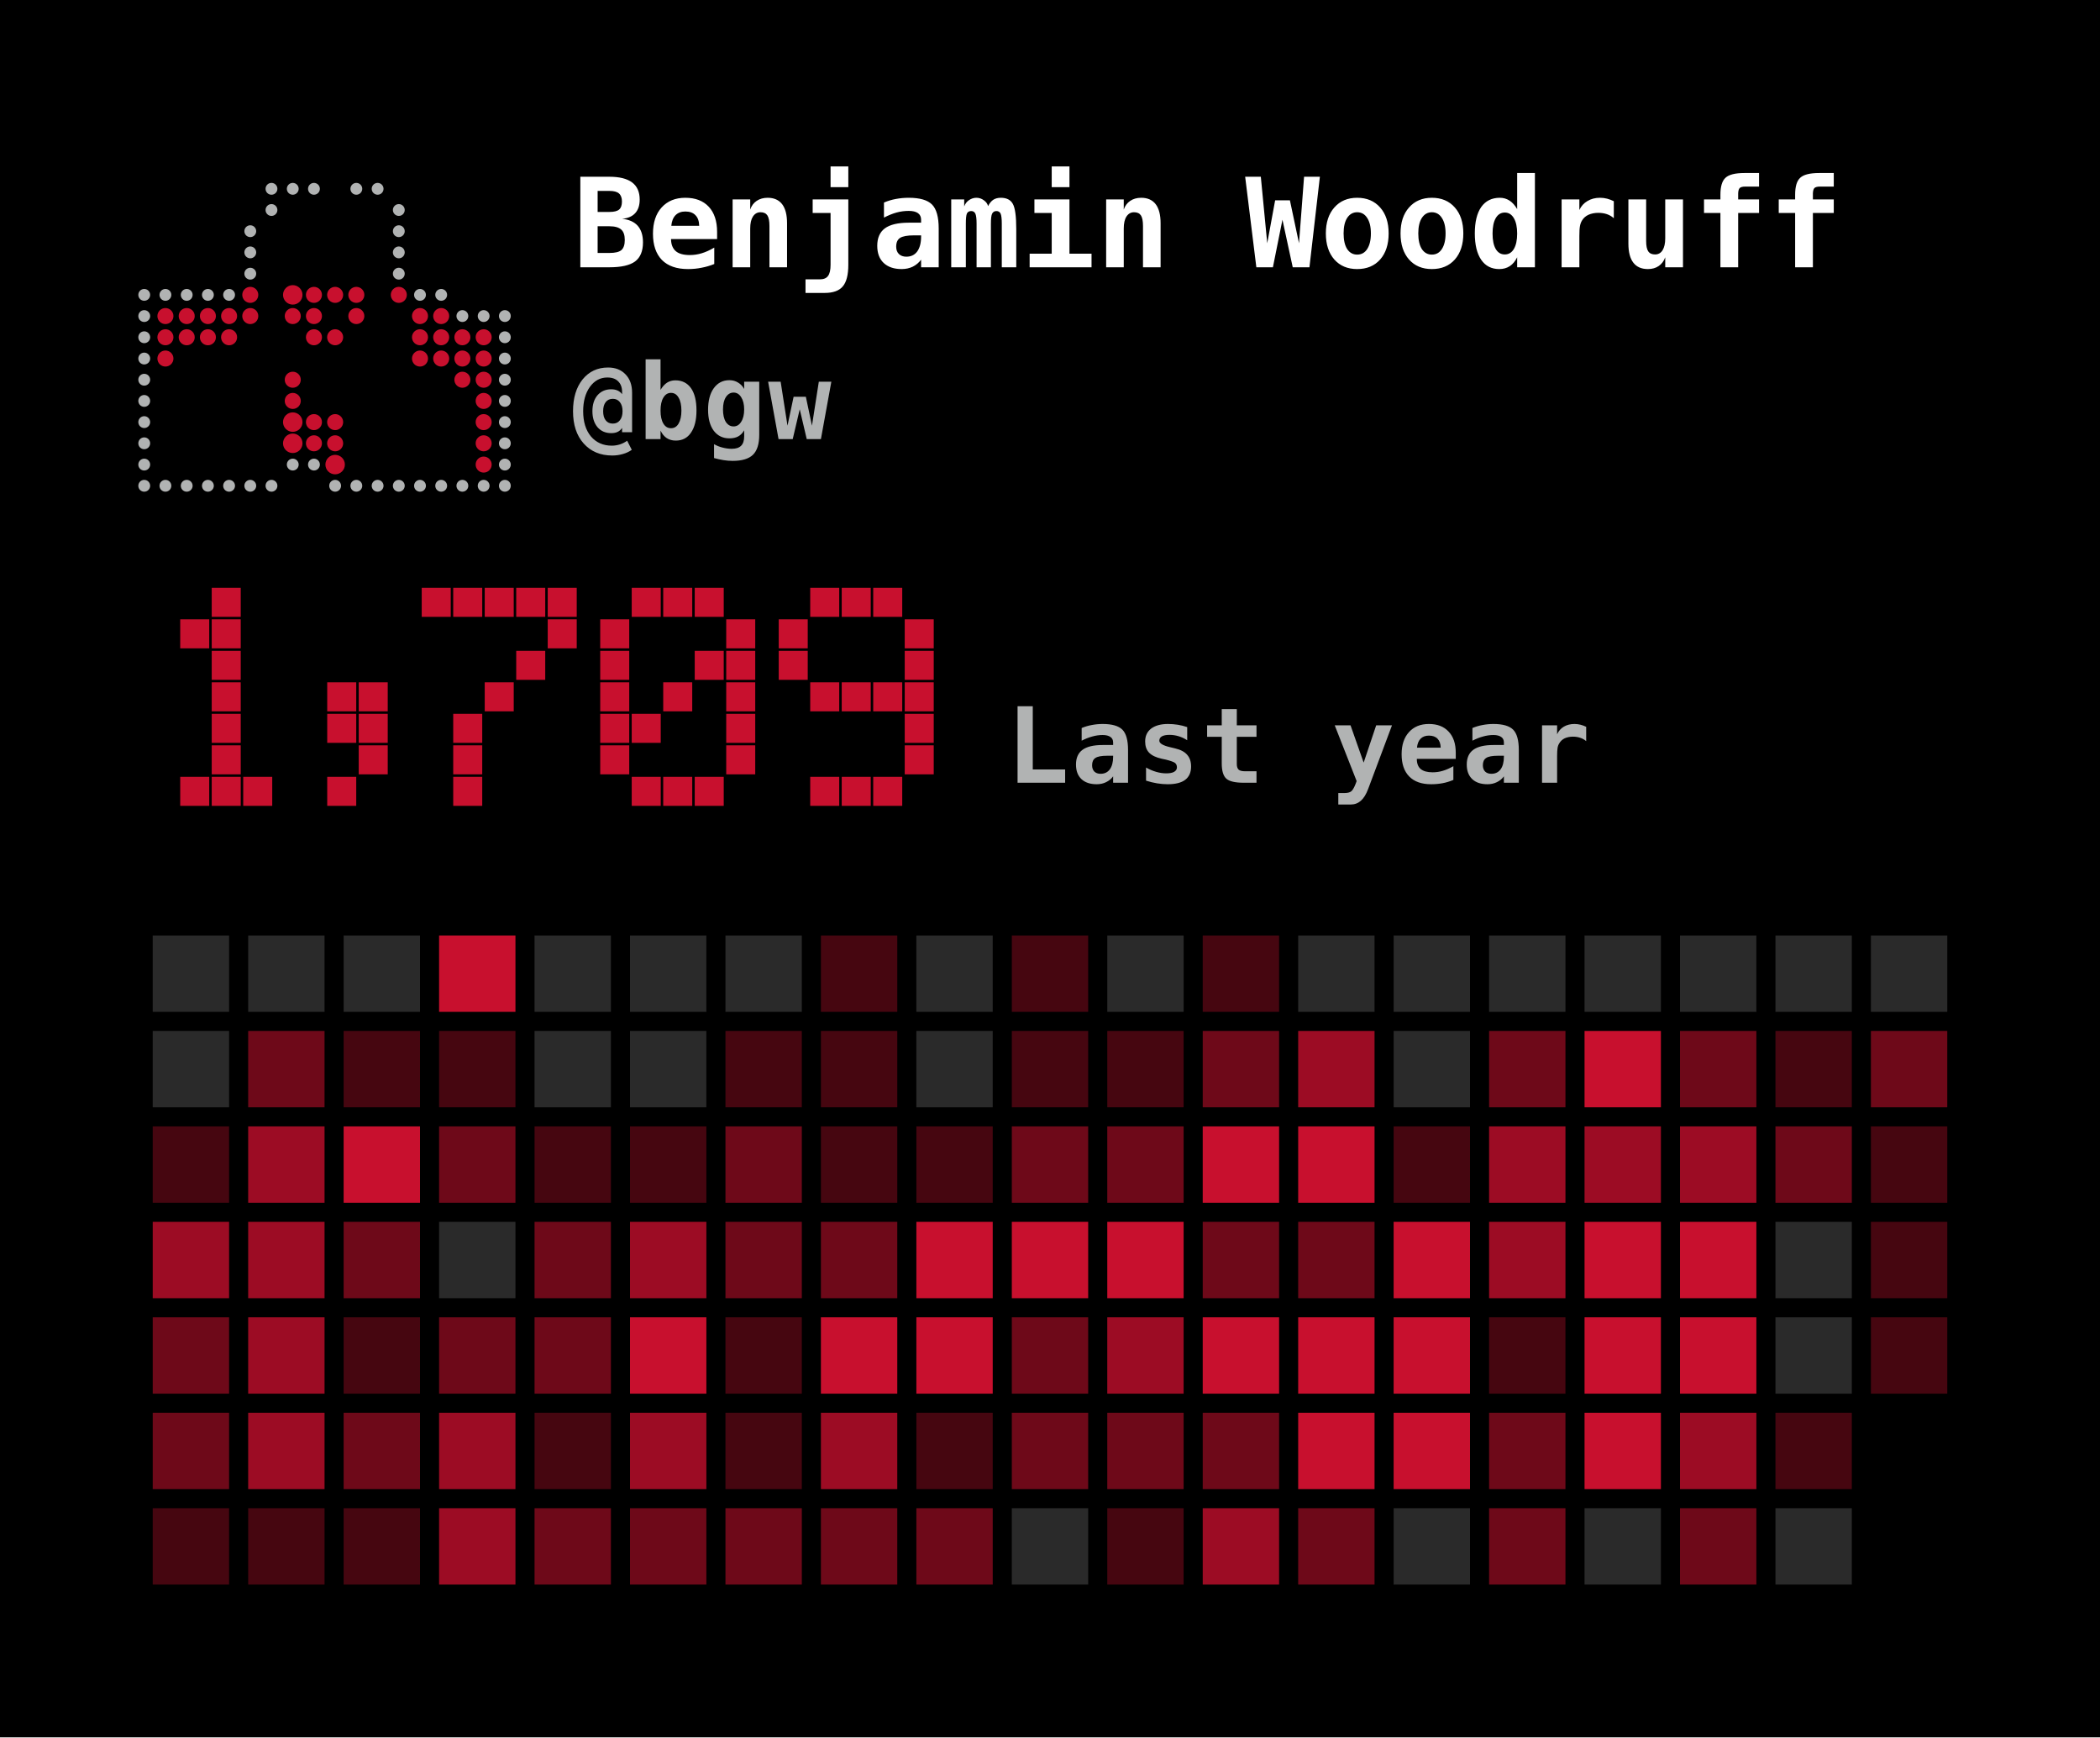
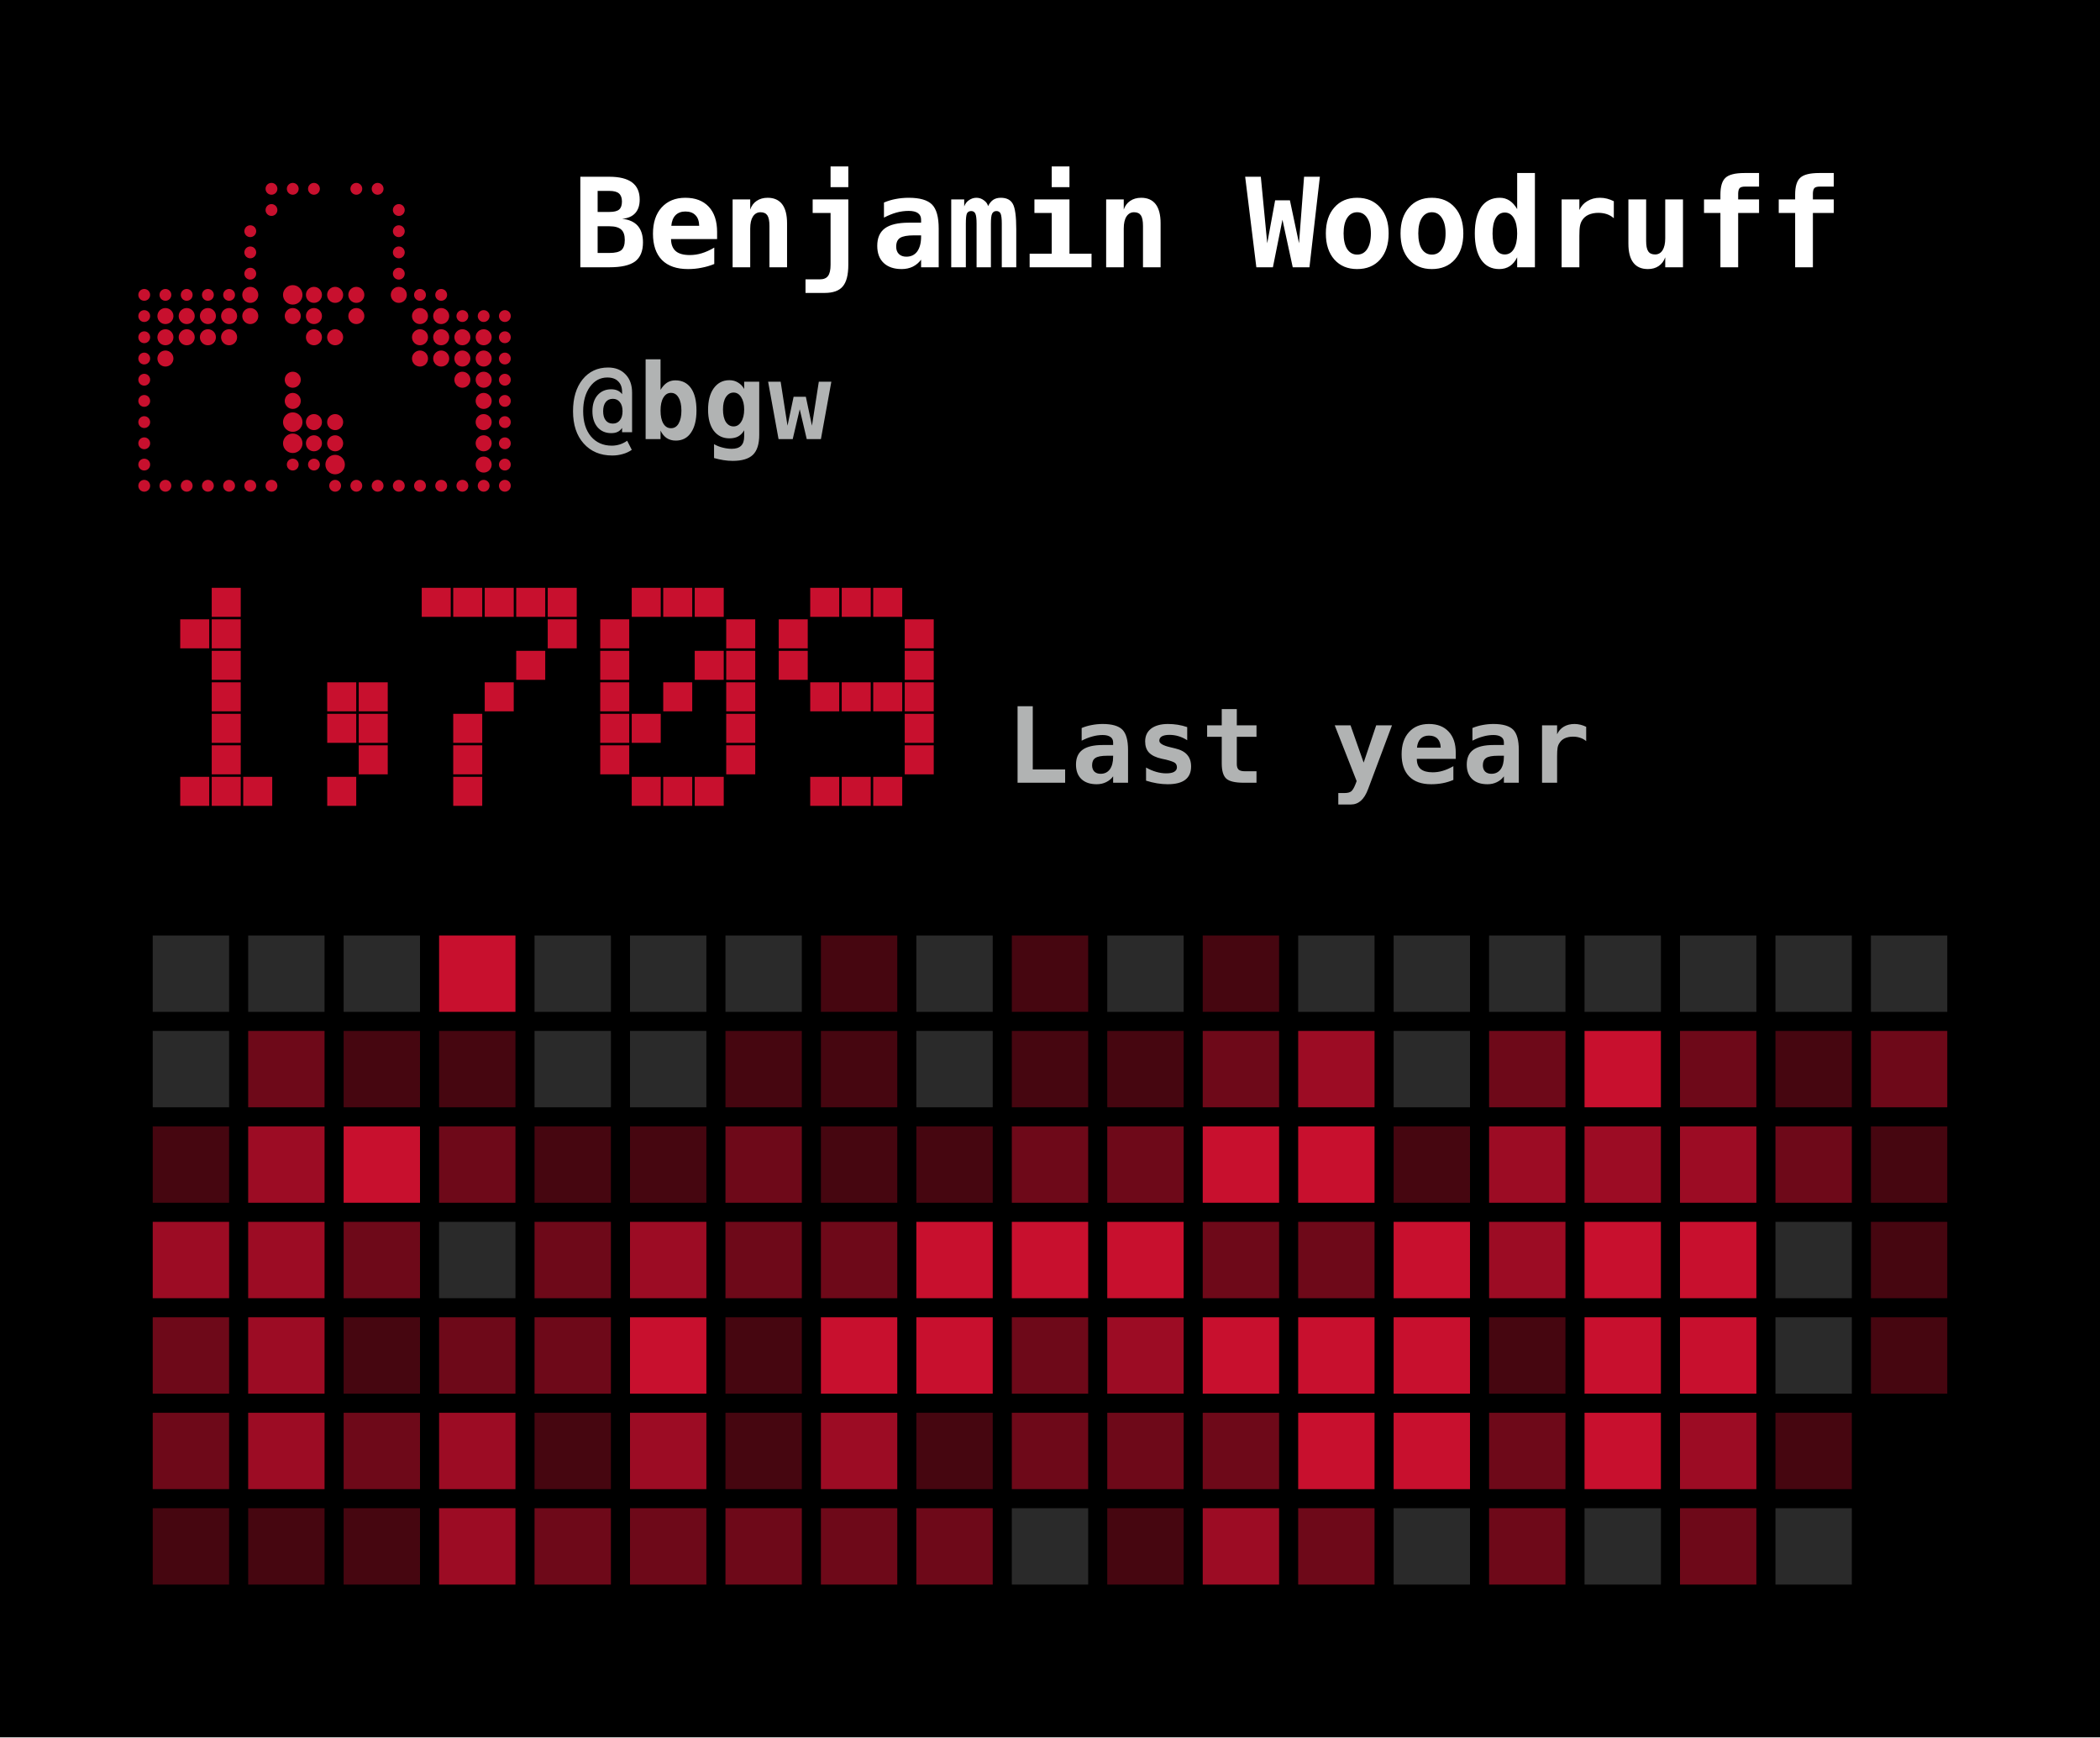
<svg xmlns="http://www.w3.org/2000/svg" width="220" height="182" viewBox="0 0 220 182" role="img">
  <rect width="220" height="182" fill="#000000" />
  <rect x="14" y="14" width="0" height="0" fill="#C8102E" />
-   <circle cx="28.44" cy="19.78" r="0.62" fill="#B1B3B3" />
-   <circle cx="30.67" cy="19.78" r="0.62" fill="#B1B3B3" />
-   <circle cx="32.89" cy="19.78" r="0.62" fill="#B1B3B3" />
-   <circle cx="37.33" cy="19.78" r="0.62" fill="#B1B3B3" />
-   <circle cx="39.56" cy="19.78" r="0.62" fill="#B1B3B3" />
-   <circle cx="28.44" cy="22.00" r="0.62" fill="#B1B3B3" />
-   <circle cx="41.78" cy="22.00" r="0.62" fill="#B1B3B3" />
-   <circle cx="26.22" cy="24.22" r="0.62" fill="#B1B3B3" />
-   <circle cx="41.78" cy="24.22" r="0.62" fill="#B1B3B3" />
-   <circle cx="26.22" cy="26.44" r="0.62" fill="#B1B3B3" />
-   <circle cx="41.78" cy="26.44" r="0.62" fill="#B1B3B3" />
-   <circle cx="26.22" cy="28.67" r="0.62" fill="#B1B3B3" />
-   <circle cx="41.78" cy="28.67" r="0.62" fill="#B1B3B3" />
-   <circle cx="15.11" cy="30.89" r="0.62" fill="#B1B3B3" />
-   <circle cx="17.33" cy="30.89" r="0.62" fill="#B1B3B3" />
-   <circle cx="19.56" cy="30.89" r="0.62" fill="#B1B3B3" />
-   <circle cx="21.78" cy="30.89" r="0.62" fill="#B1B3B3" />
-   <circle cx="24.00" cy="30.89" r="0.62" fill="#B1B3B3" />
+   <circle cx="28.44" cy="19.78" r="0.62" fill="#C8102E" />
+   <circle cx="30.67" cy="19.78" r="0.62" fill="#C8102E" />
+   <circle cx="32.89" cy="19.78" r="0.62" fill="#C8102E" />
+   <circle cx="37.33" cy="19.78" r="0.62" fill="#C8102E" />
+   <circle cx="39.56" cy="19.78" r="0.62" fill="#C8102E" />
+   <circle cx="28.44" cy="22.00" r="0.62" fill="#C8102E" />
+   <circle cx="41.78" cy="22.00" r="0.62" fill="#C8102E" />
+   <circle cx="26.22" cy="24.22" r="0.62" fill="#C8102E" />
+   <circle cx="41.78" cy="24.22" r="0.62" fill="#C8102E" />
+   <circle cx="26.22" cy="26.44" r="0.62" fill="#C8102E" />
+   <circle cx="41.78" cy="26.44" r="0.62" fill="#C8102E" />
+   <circle cx="26.22" cy="28.67" r="0.62" fill="#C8102E" />
+   <circle cx="41.78" cy="28.67" r="0.62" fill="#C8102E" />
+   <circle cx="15.11" cy="30.89" r="0.62" fill="#C8102E" />
+   <circle cx="17.33" cy="30.89" r="0.62" fill="#C8102E" />
+   <circle cx="19.56" cy="30.89" r="0.62" fill="#C8102E" />
+   <circle cx="21.78" cy="30.89" r="0.62" fill="#C8102E" />
+   <circle cx="24.00" cy="30.89" r="0.62" fill="#C8102E" />
  <circle cx="26.22" cy="30.89" r="0.84" fill="#C8102E" />
  <circle cx="30.67" cy="30.89" r="1.02" fill="#C8102E" />
  <circle cx="32.89" cy="30.89" r="0.84" fill="#C8102E" />
  <circle cx="35.11" cy="30.89" r="0.84" fill="#C8102E" />
  <circle cx="37.33" cy="30.89" r="0.84" fill="#C8102E" />
  <circle cx="41.78" cy="30.89" r="0.84" fill="#C8102E" />
-   <circle cx="44.00" cy="30.89" r="0.62" fill="#B1B3B3" />
-   <circle cx="46.22" cy="30.89" r="0.62" fill="#B1B3B3" />
-   <circle cx="15.11" cy="33.11" r="0.62" fill="#B1B3B3" />
+   <circle cx="44.00" cy="30.89" r="0.62" fill="#C8102E" />
+   <circle cx="46.22" cy="30.89" r="0.62" fill="#C8102E" />
+   <circle cx="15.11" cy="33.11" r="0.62" fill="#C8102E" />
  <circle cx="17.33" cy="33.11" r="0.84" fill="#C8102E" />
  <circle cx="19.56" cy="33.11" r="0.84" fill="#C8102E" />
  <circle cx="21.78" cy="33.11" r="0.84" fill="#C8102E" />
  <circle cx="24.00" cy="33.11" r="0.84" fill="#C8102E" />
  <circle cx="26.22" cy="33.11" r="0.84" fill="#C8102E" />
  <circle cx="30.67" cy="33.11" r="0.84" fill="#C8102E" />
  <circle cx="32.89" cy="33.11" r="0.84" fill="#C8102E" />
  <circle cx="37.33" cy="33.11" r="0.84" fill="#C8102E" />
  <circle cx="44.00" cy="33.11" r="0.84" fill="#C8102E" />
  <circle cx="46.22" cy="33.11" r="0.84" fill="#C8102E" />
-   <circle cx="48.44" cy="33.11" r="0.62" fill="#B1B3B3" />
-   <circle cx="50.67" cy="33.11" r="0.62" fill="#B1B3B3" />
-   <circle cx="52.89" cy="33.11" r="0.62" fill="#B1B3B3" />
-   <circle cx="15.11" cy="35.33" r="0.62" fill="#B1B3B3" />
+   <circle cx="48.44" cy="33.11" r="0.62" fill="#C8102E" />
+   <circle cx="50.67" cy="33.11" r="0.62" fill="#C8102E" />
+   <circle cx="52.89" cy="33.11" r="0.62" fill="#C8102E" />
+   <circle cx="15.11" cy="35.33" r="0.62" fill="#C8102E" />
  <circle cx="17.33" cy="35.33" r="0.84" fill="#C8102E" />
  <circle cx="19.56" cy="35.33" r="0.84" fill="#C8102E" />
  <circle cx="21.78" cy="35.33" r="0.84" fill="#C8102E" />
  <circle cx="24.00" cy="35.33" r="0.84" fill="#C8102E" />
  <circle cx="32.89" cy="35.33" r="0.84" fill="#C8102E" />
  <circle cx="35.11" cy="35.33" r="0.84" fill="#C8102E" />
  <circle cx="44.00" cy="35.33" r="0.84" fill="#C8102E" />
  <circle cx="46.22" cy="35.33" r="0.84" fill="#C8102E" />
  <circle cx="48.44" cy="35.33" r="0.84" fill="#C8102E" />
  <circle cx="50.67" cy="35.33" r="0.84" fill="#C8102E" />
-   <circle cx="52.89" cy="35.33" r="0.62" fill="#B1B3B3" />
-   <circle cx="15.11" cy="37.56" r="0.62" fill="#B1B3B3" />
+   <circle cx="52.89" cy="35.33" r="0.62" fill="#C8102E" />
+   <circle cx="15.11" cy="37.56" r="0.62" fill="#C8102E" />
  <circle cx="17.33" cy="37.56" r="0.84" fill="#C8102E" />
  <circle cx="44.00" cy="37.56" r="0.84" fill="#C8102E" />
  <circle cx="46.22" cy="37.56" r="0.84" fill="#C8102E" />
  <circle cx="48.44" cy="37.56" r="0.84" fill="#C8102E" />
  <circle cx="50.67" cy="37.56" r="0.84" fill="#C8102E" />
-   <circle cx="52.89" cy="37.56" r="0.62" fill="#B1B3B3" />
-   <circle cx="15.11" cy="39.78" r="0.62" fill="#B1B3B3" />
+   <circle cx="52.89" cy="37.56" r="0.62" fill="#C8102E" />
+   <circle cx="15.11" cy="39.78" r="0.62" fill="#C8102E" />
  <circle cx="30.67" cy="39.78" r="0.84" fill="#C8102E" />
  <circle cx="48.44" cy="39.78" r="0.84" fill="#C8102E" />
  <circle cx="50.67" cy="39.78" r="0.84" fill="#C8102E" />
-   <circle cx="52.89" cy="39.78" r="0.62" fill="#B1B3B3" />
-   <circle cx="15.11" cy="42.00" r="0.62" fill="#B1B3B3" />
+   <circle cx="52.89" cy="39.78" r="0.62" fill="#C8102E" />
+   <circle cx="15.11" cy="42.00" r="0.62" fill="#C8102E" />
  <circle cx="30.67" cy="42.00" r="0.84" fill="#C8102E" />
  <circle cx="50.67" cy="42.00" r="0.84" fill="#C8102E" />
-   <circle cx="52.89" cy="42.00" r="0.62" fill="#B1B3B3" />
-   <circle cx="15.11" cy="44.22" r="0.62" fill="#B1B3B3" />
+   <circle cx="52.89" cy="42.00" r="0.62" fill="#C8102E" />
+   <circle cx="15.11" cy="44.22" r="0.62" fill="#C8102E" />
  <circle cx="30.67" cy="44.22" r="1.02" fill="#C8102E" />
  <circle cx="32.89" cy="44.22" r="0.84" fill="#C8102E" />
  <circle cx="35.11" cy="44.22" r="0.84" fill="#C8102E" />
  <circle cx="50.67" cy="44.22" r="0.84" fill="#C8102E" />
-   <circle cx="52.89" cy="44.22" r="0.62" fill="#B1B3B3" />
-   <circle cx="15.11" cy="46.44" r="0.62" fill="#B1B3B3" />
+   <circle cx="52.89" cy="44.22" r="0.62" fill="#C8102E" />
+   <circle cx="15.11" cy="46.44" r="0.62" fill="#C8102E" />
  <circle cx="30.67" cy="46.44" r="1.02" fill="#C8102E" />
  <circle cx="32.89" cy="46.44" r="0.84" fill="#C8102E" />
  <circle cx="35.11" cy="46.44" r="0.84" fill="#C8102E" />
  <circle cx="50.67" cy="46.44" r="0.84" fill="#C8102E" />
-   <circle cx="52.89" cy="46.44" r="0.62" fill="#B1B3B3" />
-   <circle cx="15.11" cy="48.67" r="0.62" fill="#B1B3B3" />
-   <circle cx="30.67" cy="48.67" r="0.62" fill="#B1B3B3" />
-   <circle cx="32.89" cy="48.67" r="0.62" fill="#B1B3B3" />
+   <circle cx="52.89" cy="46.44" r="0.62" fill="#C8102E" />
+   <circle cx="15.11" cy="48.67" r="0.62" fill="#C8102E" />
+   <circle cx="30.67" cy="48.67" r="0.62" fill="#C8102E" />
+   <circle cx="32.89" cy="48.67" r="0.62" fill="#C8102E" />
  <circle cx="35.11" cy="48.67" r="1.02" fill="#C8102E" />
  <circle cx="50.67" cy="48.67" r="0.84" fill="#C8102E" />
-   <circle cx="52.89" cy="48.67" r="0.62" fill="#B1B3B3" />
-   <circle cx="15.11" cy="50.89" r="0.62" fill="#B1B3B3" />
-   <circle cx="17.33" cy="50.89" r="0.62" fill="#B1B3B3" />
-   <circle cx="19.56" cy="50.89" r="0.62" fill="#B1B3B3" />
-   <circle cx="21.78" cy="50.89" r="0.62" fill="#B1B3B3" />
-   <circle cx="24.00" cy="50.89" r="0.62" fill="#B1B3B3" />
-   <circle cx="26.22" cy="50.89" r="0.62" fill="#B1B3B3" />
-   <circle cx="28.44" cy="50.89" r="0.62" fill="#B1B3B3" />
-   <circle cx="35.11" cy="50.89" r="0.62" fill="#B1B3B3" />
-   <circle cx="37.33" cy="50.89" r="0.62" fill="#B1B3B3" />
-   <circle cx="39.56" cy="50.89" r="0.62" fill="#B1B3B3" />
-   <circle cx="41.78" cy="50.89" r="0.62" fill="#B1B3B3" />
-   <circle cx="44.00" cy="50.89" r="0.62" fill="#B1B3B3" />
-   <circle cx="46.22" cy="50.89" r="0.62" fill="#B1B3B3" />
-   <circle cx="48.44" cy="50.89" r="0.62" fill="#B1B3B3" />
-   <circle cx="50.67" cy="50.89" r="0.62" fill="#B1B3B3" />
-   <circle cx="52.89" cy="50.89" r="0.62" fill="#B1B3B3" />
+   <circle cx="52.89" cy="48.67" r="0.62" fill="#C8102E" />
+   <circle cx="15.11" cy="50.89" r="0.62" fill="#C8102E" />
+   <circle cx="17.33" cy="50.89" r="0.62" fill="#C8102E" />
+   <circle cx="19.56" cy="50.89" r="0.62" fill="#C8102E" />
+   <circle cx="21.78" cy="50.89" r="0.62" fill="#C8102E" />
+   <circle cx="24.00" cy="50.89" r="0.62" fill="#C8102E" />
+   <circle cx="26.22" cy="50.89" r="0.62" fill="#C8102E" />
+   <circle cx="28.44" cy="50.89" r="0.62" fill="#C8102E" />
+   <circle cx="35.11" cy="50.89" r="0.62" fill="#C8102E" />
+   <circle cx="37.33" cy="50.89" r="0.62" fill="#C8102E" />
+   <circle cx="39.56" cy="50.89" r="0.62" fill="#C8102E" />
+   <circle cx="41.78" cy="50.89" r="0.62" fill="#C8102E" />
+   <circle cx="44.00" cy="50.89" r="0.62" fill="#C8102E" />
+   <circle cx="46.22" cy="50.89" r="0.62" fill="#C8102E" />
+   <circle cx="48.44" cy="50.89" r="0.62" fill="#C8102E" />
+   <circle cx="50.67" cy="50.89" r="0.62" fill="#C8102E" />
+   <circle cx="52.89" cy="50.89" r="0.62" fill="#C8102E" />
  <text x="60" y="28" fill="#FFFFFF" text-anchor="start" font-family="ui-monospace, Geist Mono, monospace" font-weight="700" font-size="13" letter-spacing="0" dominant-baseline="auto">Benjamin Woodruff ‮</text>
  <text x="60" y="46" fill="#B1B3B3" text-anchor="start" font-family="ui-monospace, Geist Mono, monospace" font-weight="700" font-size="11" letter-spacing="0.2" dominant-baseline="auto">@bgw</text>
  <rect x="22.18" y="61.58" width="3.04" height="3.04" fill="#C8102E" />
  <rect x="18.88" y="64.88" width="3.04" height="3.04" fill="#C8102E" />
  <rect x="22.18" y="64.88" width="3.04" height="3.04" fill="#C8102E" />
  <rect x="22.18" y="68.18" width="3.04" height="3.04" fill="#C8102E" />
  <rect x="22.18" y="71.48" width="3.04" height="3.04" fill="#C8102E" />
  <rect x="22.18" y="74.78" width="3.04" height="3.04" fill="#C8102E" />
  <rect x="22.18" y="78.08" width="3.04" height="3.04" fill="#C8102E" />
  <rect x="18.88" y="81.38" width="3.04" height="3.04" fill="#C8102E" />
  <rect x="22.18" y="81.38" width="3.04" height="3.04" fill="#C8102E" />
  <rect x="25.48" y="81.38" width="3.04" height="3.04" fill="#C8102E" />
  <rect x="34.28" y="71.48" width="3.04" height="3.04" fill="#C8102E" />
  <rect x="37.58" y="71.48" width="3.04" height="3.04" fill="#C8102E" />
  <rect x="34.28" y="74.78" width="3.04" height="3.04" fill="#C8102E" />
  <rect x="37.58" y="74.78" width="3.04" height="3.04" fill="#C8102E" />
  <rect x="37.58" y="78.08" width="3.04" height="3.04" fill="#C8102E" />
  <rect x="34.28" y="81.38" width="3.04" height="3.04" fill="#C8102E" />
  <rect x="44.18" y="61.58" width="3.04" height="3.04" fill="#C8102E" />
  <rect x="47.48" y="61.58" width="3.04" height="3.04" fill="#C8102E" />
  <rect x="50.78" y="61.58" width="3.04" height="3.04" fill="#C8102E" />
  <rect x="54.08" y="61.58" width="3.04" height="3.04" fill="#C8102E" />
  <rect x="57.38" y="61.58" width="3.04" height="3.04" fill="#C8102E" />
  <rect x="57.38" y="64.88" width="3.04" height="3.04" fill="#C8102E" />
  <rect x="54.08" y="68.18" width="3.04" height="3.04" fill="#C8102E" />
  <rect x="50.78" y="71.48" width="3.04" height="3.04" fill="#C8102E" />
  <rect x="47.48" y="74.78" width="3.04" height="3.04" fill="#C8102E" />
  <rect x="47.48" y="78.08" width="3.04" height="3.04" fill="#C8102E" />
  <rect x="47.48" y="81.38" width="3.04" height="3.04" fill="#C8102E" />
  <rect x="66.18" y="61.58" width="3.04" height="3.04" fill="#C8102E" />
  <rect x="69.48" y="61.58" width="3.04" height="3.04" fill="#C8102E" />
  <rect x="72.78" y="61.58" width="3.04" height="3.04" fill="#C8102E" />
  <rect x="62.88" y="64.88" width="3.04" height="3.04" fill="#C8102E" />
  <rect x="76.08" y="64.88" width="3.04" height="3.04" fill="#C8102E" />
  <rect x="62.88" y="68.18" width="3.04" height="3.04" fill="#C8102E" />
  <rect x="72.78" y="68.18" width="3.04" height="3.04" fill="#C8102E" />
  <rect x="76.08" y="68.18" width="3.04" height="3.04" fill="#C8102E" />
  <rect x="62.88" y="71.48" width="3.04" height="3.04" fill="#C8102E" />
  <rect x="69.48" y="71.48" width="3.04" height="3.04" fill="#C8102E" />
  <rect x="76.08" y="71.48" width="3.04" height="3.04" fill="#C8102E" />
  <rect x="62.88" y="74.78" width="3.04" height="3.04" fill="#C8102E" />
  <rect x="66.18" y="74.78" width="3.04" height="3.04" fill="#C8102E" />
  <rect x="76.08" y="74.78" width="3.04" height="3.04" fill="#C8102E" />
  <rect x="62.88" y="78.08" width="3.04" height="3.04" fill="#C8102E" />
  <rect x="76.08" y="78.08" width="3.04" height="3.04" fill="#C8102E" />
  <rect x="66.18" y="81.38" width="3.04" height="3.04" fill="#C8102E" />
  <rect x="69.48" y="81.38" width="3.04" height="3.04" fill="#C8102E" />
  <rect x="72.78" y="81.38" width="3.04" height="3.04" fill="#C8102E" />
  <rect x="84.88" y="61.58" width="3.04" height="3.04" fill="#C8102E" />
  <rect x="88.18" y="61.58" width="3.04" height="3.04" fill="#C8102E" />
  <rect x="91.48" y="61.58" width="3.04" height="3.04" fill="#C8102E" />
  <rect x="81.58" y="64.88" width="3.04" height="3.04" fill="#C8102E" />
  <rect x="94.78" y="64.88" width="3.04" height="3.04" fill="#C8102E" />
  <rect x="81.58" y="68.18" width="3.04" height="3.04" fill="#C8102E" />
  <rect x="94.78" y="68.18" width="3.04" height="3.04" fill="#C8102E" />
  <rect x="84.88" y="71.48" width="3.04" height="3.04" fill="#C8102E" />
  <rect x="88.18" y="71.48" width="3.04" height="3.04" fill="#C8102E" />
  <rect x="91.48" y="71.48" width="3.04" height="3.04" fill="#C8102E" />
  <rect x="94.78" y="71.48" width="3.04" height="3.04" fill="#C8102E" />
  <rect x="94.78" y="74.78" width="3.04" height="3.04" fill="#C8102E" />
  <rect x="94.78" y="78.08" width="3.04" height="3.04" fill="#C8102E" />
  <rect x="84.88" y="81.38" width="3.04" height="3.04" fill="#C8102E" />
  <rect x="88.18" y="81.38" width="3.04" height="3.04" fill="#C8102E" />
  <rect x="91.48" y="81.38" width="3.04" height="3.04" fill="#C8102E" />
  <text x="105.4" y="82.0" fill="#B1B3B3" text-anchor="start" font-family="ui-monospace, Geist Mono, monospace" font-weight="700" font-size="11" letter-spacing="0.2" dominant-baseline="auto">Last year</text>
  <rect x="16" y="98" width="8" height="8" fill="#2A2A2A" />
  <rect x="16" y="108" width="8" height="8" fill="#2A2A2A" />
  <rect x="16" y="118" width="8" height="8" fill="#C8102E" opacity="0.35" />
  <rect x="16" y="128" width="8" height="8" fill="#C8102E" opacity="0.78" />
  <rect x="16" y="138" width="8" height="8" fill="#C8102E" opacity="0.55" />
  <rect x="16" y="148" width="8" height="8" fill="#C8102E" opacity="0.55" />
  <rect x="16" y="158" width="8" height="8" fill="#C8102E" opacity="0.35" />
  <rect x="26" y="98" width="8" height="8" fill="#2A2A2A" />
  <rect x="26" y="108" width="8" height="8" fill="#C8102E" opacity="0.55" />
  <rect x="26" y="118" width="8" height="8" fill="#C8102E" opacity="0.78" />
  <rect x="26" y="128" width="8" height="8" fill="#C8102E" opacity="0.78" />
  <rect x="26" y="138" width="8" height="8" fill="#C8102E" opacity="0.78" />
  <rect x="26" y="148" width="8" height="8" fill="#C8102E" opacity="0.78" />
  <rect x="26" y="158" width="8" height="8" fill="#C8102E" opacity="0.35" />
  <rect x="36" y="98" width="8" height="8" fill="#2A2A2A" />
  <rect x="36" y="108" width="8" height="8" fill="#C8102E" opacity="0.35" />
  <rect x="36" y="118" width="8" height="8" fill="#C8102E" />
  <rect x="36" y="128" width="8" height="8" fill="#C8102E" opacity="0.55" />
  <rect x="36" y="138" width="8" height="8" fill="#C8102E" opacity="0.35" />
  <rect x="36" y="148" width="8" height="8" fill="#C8102E" opacity="0.55" />
  <rect x="36" y="158" width="8" height="8" fill="#C8102E" opacity="0.35" />
  <rect x="46" y="98" width="8" height="8" fill="#C8102E" />
  <rect x="46" y="108" width="8" height="8" fill="#C8102E" opacity="0.35" />
  <rect x="46" y="118" width="8" height="8" fill="#C8102E" opacity="0.55" />
  <rect x="46" y="128" width="8" height="8" fill="#2A2A2A" />
  <rect x="46" y="138" width="8" height="8" fill="#C8102E" opacity="0.55" />
  <rect x="46" y="148" width="8" height="8" fill="#C8102E" opacity="0.78" />
  <rect x="46" y="158" width="8" height="8" fill="#C8102E" opacity="0.78" />
  <rect x="56" y="98" width="8" height="8" fill="#2A2A2A" />
  <rect x="56" y="108" width="8" height="8" fill="#2A2A2A" />
  <rect x="56" y="118" width="8" height="8" fill="#C8102E" opacity="0.35" />
  <rect x="56" y="128" width="8" height="8" fill="#C8102E" opacity="0.55" />
  <rect x="56" y="138" width="8" height="8" fill="#C8102E" opacity="0.55" />
  <rect x="56" y="148" width="8" height="8" fill="#C8102E" opacity="0.35" />
  <rect x="56" y="158" width="8" height="8" fill="#C8102E" opacity="0.55" />
  <rect x="66" y="98" width="8" height="8" fill="#2A2A2A" />
  <rect x="66" y="108" width="8" height="8" fill="#2A2A2A" />
  <rect x="66" y="118" width="8" height="8" fill="#C8102E" opacity="0.35" />
  <rect x="66" y="128" width="8" height="8" fill="#C8102E" opacity="0.78" />
  <rect x="66" y="138" width="8" height="8" fill="#C8102E" />
  <rect x="66" y="148" width="8" height="8" fill="#C8102E" opacity="0.78" />
  <rect x="66" y="158" width="8" height="8" fill="#C8102E" opacity="0.55" />
  <rect x="76" y="98" width="8" height="8" fill="#2A2A2A" />
  <rect x="76" y="108" width="8" height="8" fill="#C8102E" opacity="0.35" />
  <rect x="76" y="118" width="8" height="8" fill="#C8102E" opacity="0.55" />
  <rect x="76" y="128" width="8" height="8" fill="#C8102E" opacity="0.55" />
  <rect x="76" y="138" width="8" height="8" fill="#C8102E" opacity="0.35" />
  <rect x="76" y="148" width="8" height="8" fill="#C8102E" opacity="0.35" />
  <rect x="76" y="158" width="8" height="8" fill="#C8102E" opacity="0.55" />
  <rect x="86" y="98" width="8" height="8" fill="#C8102E" opacity="0.35" />
  <rect x="86" y="108" width="8" height="8" fill="#C8102E" opacity="0.35" />
  <rect x="86" y="118" width="8" height="8" fill="#C8102E" opacity="0.35" />
  <rect x="86" y="128" width="8" height="8" fill="#C8102E" opacity="0.55" />
  <rect x="86" y="138" width="8" height="8" fill="#C8102E" />
  <rect x="86" y="148" width="8" height="8" fill="#C8102E" opacity="0.78" />
  <rect x="86" y="158" width="8" height="8" fill="#C8102E" opacity="0.55" />
  <rect x="96" y="98" width="8" height="8" fill="#2A2A2A" />
  <rect x="96" y="108" width="8" height="8" fill="#2A2A2A" />
  <rect x="96" y="118" width="8" height="8" fill="#C8102E" opacity="0.35" />
  <rect x="96" y="128" width="8" height="8" fill="#C8102E" />
  <rect x="96" y="138" width="8" height="8" fill="#C8102E" />
  <rect x="96" y="148" width="8" height="8" fill="#C8102E" opacity="0.35" />
  <rect x="96" y="158" width="8" height="8" fill="#C8102E" opacity="0.55" />
  <rect x="106" y="98" width="8" height="8" fill="#C8102E" opacity="0.35" />
  <rect x="106" y="108" width="8" height="8" fill="#C8102E" opacity="0.35" />
  <rect x="106" y="118" width="8" height="8" fill="#C8102E" opacity="0.55" />
  <rect x="106" y="128" width="8" height="8" fill="#C8102E" />
  <rect x="106" y="138" width="8" height="8" fill="#C8102E" opacity="0.55" />
  <rect x="106" y="148" width="8" height="8" fill="#C8102E" opacity="0.55" />
  <rect x="106" y="158" width="8" height="8" fill="#2A2A2A" />
  <rect x="116" y="98" width="8" height="8" fill="#2A2A2A" />
  <rect x="116" y="108" width="8" height="8" fill="#C8102E" opacity="0.35" />
  <rect x="116" y="118" width="8" height="8" fill="#C8102E" opacity="0.55" />
  <rect x="116" y="128" width="8" height="8" fill="#C8102E" />
  <rect x="116" y="138" width="8" height="8" fill="#C8102E" opacity="0.78" />
  <rect x="116" y="148" width="8" height="8" fill="#C8102E" opacity="0.55" />
  <rect x="116" y="158" width="8" height="8" fill="#C8102E" opacity="0.35" />
  <rect x="126" y="98" width="8" height="8" fill="#C8102E" opacity="0.35" />
  <rect x="126" y="108" width="8" height="8" fill="#C8102E" opacity="0.55" />
  <rect x="126" y="118" width="8" height="8" fill="#C8102E" />
  <rect x="126" y="128" width="8" height="8" fill="#C8102E" opacity="0.55" />
  <rect x="126" y="138" width="8" height="8" fill="#C8102E" />
  <rect x="126" y="148" width="8" height="8" fill="#C8102E" opacity="0.55" />
  <rect x="126" y="158" width="8" height="8" fill="#C8102E" opacity="0.78" />
  <rect x="136" y="98" width="8" height="8" fill="#2A2A2A" />
  <rect x="136" y="108" width="8" height="8" fill="#C8102E" opacity="0.78" />
  <rect x="136" y="118" width="8" height="8" fill="#C8102E" />
  <rect x="136" y="128" width="8" height="8" fill="#C8102E" opacity="0.55" />
  <rect x="136" y="138" width="8" height="8" fill="#C8102E" />
  <rect x="136" y="148" width="8" height="8" fill="#C8102E" />
  <rect x="136" y="158" width="8" height="8" fill="#C8102E" opacity="0.55" />
  <rect x="146" y="98" width="8" height="8" fill="#2A2A2A" />
  <rect x="146" y="108" width="8" height="8" fill="#2A2A2A" />
  <rect x="146" y="118" width="8" height="8" fill="#C8102E" opacity="0.35" />
  <rect x="146" y="128" width="8" height="8" fill="#C8102E" />
  <rect x="146" y="138" width="8" height="8" fill="#C8102E" />
  <rect x="146" y="148" width="8" height="8" fill="#C8102E" />
  <rect x="146" y="158" width="8" height="8" fill="#2A2A2A" />
  <rect x="156" y="98" width="8" height="8" fill="#2A2A2A" />
  <rect x="156" y="108" width="8" height="8" fill="#C8102E" opacity="0.55" />
  <rect x="156" y="118" width="8" height="8" fill="#C8102E" opacity="0.78" />
  <rect x="156" y="128" width="8" height="8" fill="#C8102E" opacity="0.78" />
  <rect x="156" y="138" width="8" height="8" fill="#C8102E" opacity="0.35" />
  <rect x="156" y="148" width="8" height="8" fill="#C8102E" opacity="0.55" />
  <rect x="156" y="158" width="8" height="8" fill="#C8102E" opacity="0.55" />
  <rect x="166" y="98" width="8" height="8" fill="#2A2A2A" />
  <rect x="166" y="108" width="8" height="8" fill="#C8102E" />
  <rect x="166" y="118" width="8" height="8" fill="#C8102E" opacity="0.78" />
  <rect x="166" y="128" width="8" height="8" fill="#C8102E" />
  <rect x="166" y="138" width="8" height="8" fill="#C8102E" />
  <rect x="166" y="148" width="8" height="8" fill="#C8102E" />
  <rect x="166" y="158" width="8" height="8" fill="#2A2A2A" />
  <rect x="176" y="98" width="8" height="8" fill="#2A2A2A" />
  <rect x="176" y="108" width="8" height="8" fill="#C8102E" opacity="0.55" />
  <rect x="176" y="118" width="8" height="8" fill="#C8102E" opacity="0.78" />
  <rect x="176" y="128" width="8" height="8" fill="#C8102E" />
  <rect x="176" y="138" width="8" height="8" fill="#C8102E" />
  <rect x="176" y="148" width="8" height="8" fill="#C8102E" opacity="0.78" />
  <rect x="176" y="158" width="8" height="8" fill="#C8102E" opacity="0.55" />
  <rect x="186" y="98" width="8" height="8" fill="#2A2A2A" />
  <rect x="186" y="108" width="8" height="8" fill="#C8102E" opacity="0.35" />
  <rect x="186" y="118" width="8" height="8" fill="#C8102E" opacity="0.55" />
  <rect x="186" y="128" width="8" height="8" fill="#2A2A2A" />
  <rect x="186" y="138" width="8" height="8" fill="#2A2A2A" />
  <rect x="186" y="148" width="8" height="8" fill="#C8102E" opacity="0.35" />
  <rect x="186" y="158" width="8" height="8" fill="#2A2A2A" />
  <rect x="196" y="98" width="8" height="8" fill="#2A2A2A" />
  <rect x="196" y="108" width="8" height="8" fill="#C8102E" opacity="0.55" />
  <rect x="196" y="118" width="8" height="8" fill="#C8102E" opacity="0.35" />
  <rect x="196" y="128" width="8" height="8" fill="#C8102E" opacity="0.35" />
  <rect x="196" y="138" width="8" height="8" fill="#C8102E" opacity="0.35" />
</svg>
